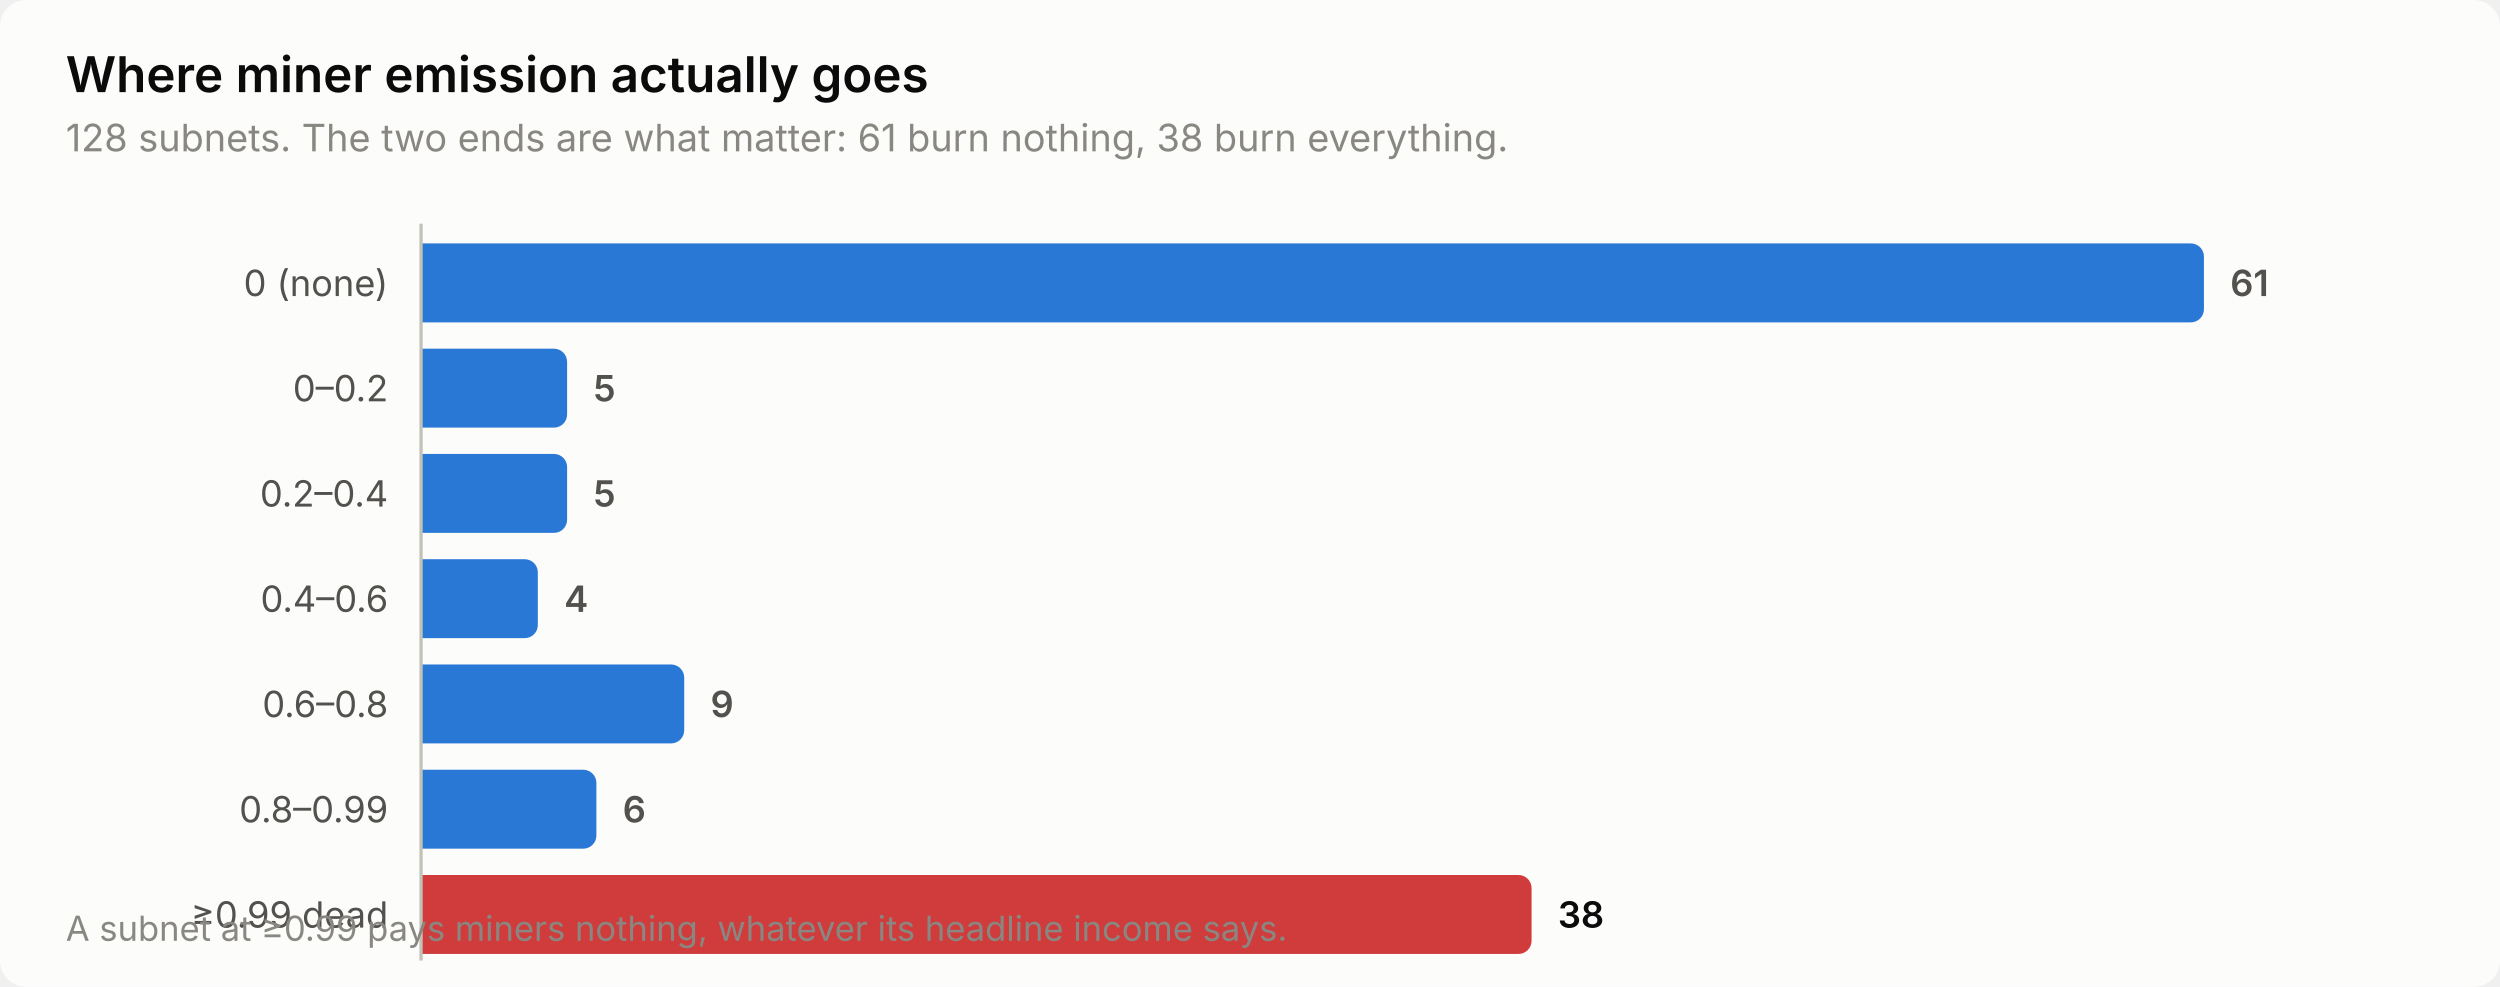
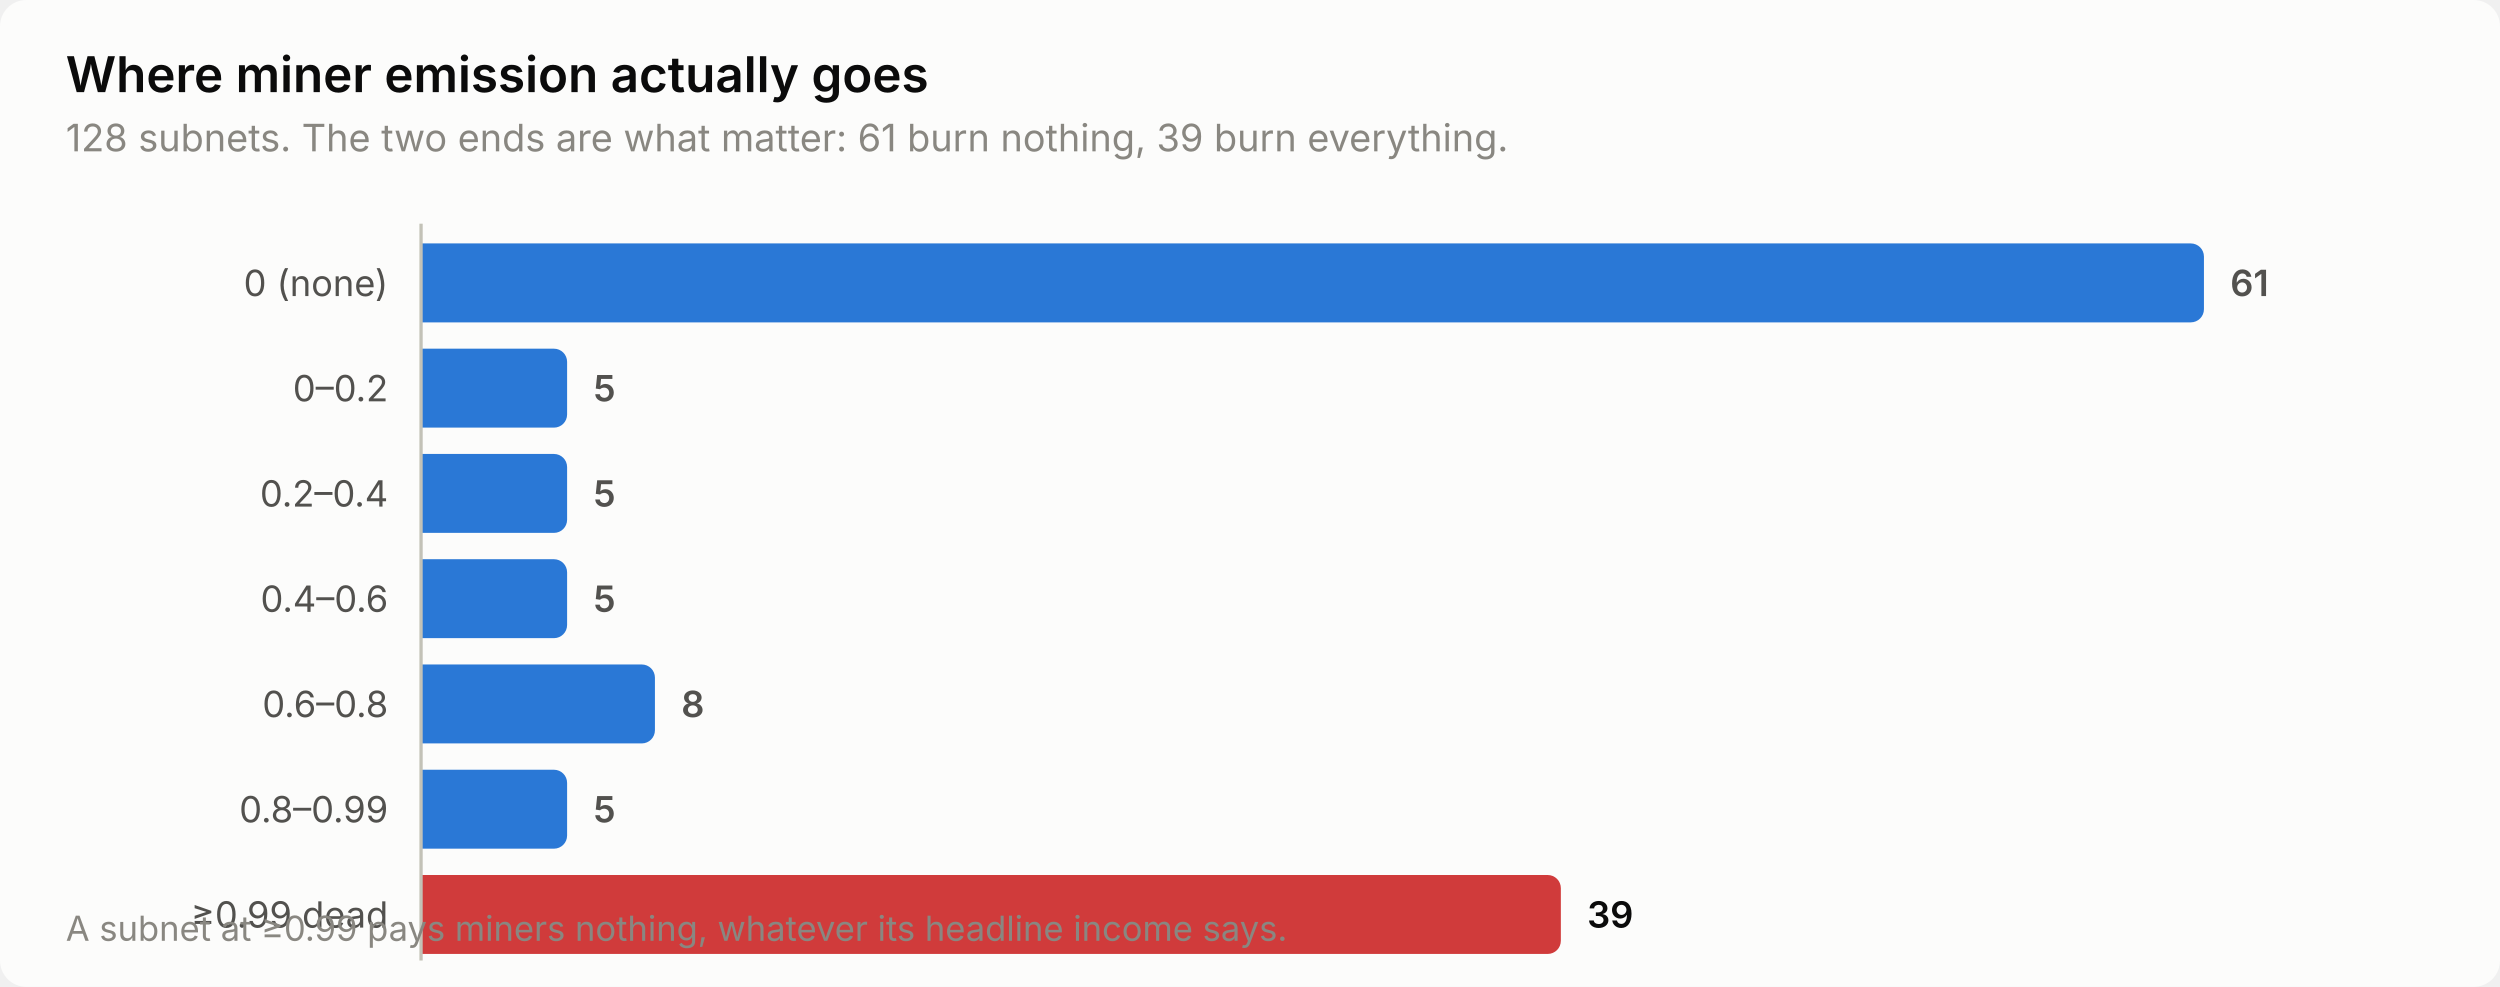
<svg xmlns="http://www.w3.org/2000/svg" width="760" height="300" viewBox="0 0 760 300" role="img" aria-label="Where miner emission actually goes">
  <style>
    text { font-family: system-ui, -apple-system, 'Segoe UI', sans-serif; }
    .t-title { font-size: 15px; font-weight: 600; }
    .t-sub { font-size: 11.5px; }
    .t-lab { font-size: 11px; }
    .t-val { font-size: 11px; font-weight: 600; font-variant-numeric: tabular-nums; }
    .t-tick { font-size: 10.5px; font-variant-numeric: tabular-nums; }

    .surface { fill: #fcfcfb; }
    .ink { fill: #0b0b0b; }
    .ink2 { fill: #52514e; }
    .muted { fill: #898781; }
    .grid { stroke: #e1e0d9; }
    .axis { stroke: #c3c2b7; }
    .accent { fill: #2a78d6; }
    .critical { fill: #d03b3b; }
    .deemph { fill: #d8d7d0; }

    @media (prefers-color-scheme: dark) {
      .surface { fill: #1a1a19; }
      .ink { fill: #ffffff; }
      .ink2 { fill: #c3c2b7; }
      .muted { fill: #898781; }
      .grid { stroke: #2c2c2a; }
      .axis { stroke: #383835; }
      .accent { fill: #3987e5; }
      .deemph { fill: #3a3a37; }
    }
</style>
  <rect class="surface" width="760" height="300" rx="8" />
  <text class="ink t-title" x="20" y="28">Where miner emission actually goes</text>
-   <text class="muted t-sub" x="20" y="46">128 subnets. The two ends are what matter: 61 burn nothing, 38 burn everything.</text>
+   <text class="muted t-sub" x="20" y="46">128 subnets. The two ends are what matter: 61 burn nothing, 39 burn everything.</text>
  <text class="ink2 t-lab" x="118" y="90" text-anchor="end">0 (none)</text>
  <path class="accent" d="M128.0,74.0 H666.0 a4.0,4.0 0 0 1 4.0,4.0 V94.0 a4.0,4.0 0 0 1 -4.0,4.0 H128.0 Z" />
  <text class="ink2 t-val" x="678.0" y="90">61</text>
  <text class="ink2 t-lab" x="118" y="122" text-anchor="end">0–0.2</text>
  <path class="accent" d="M128.0,106.0 H168.4 a4.0,4.0 0 0 1 4.0,4.0 V126.0 a4.0,4.0 0 0 1 -4.0,4.0 H128.0 Z" />
  <text class="ink2 t-val" x="180.4" y="122">5</text>
  <text class="ink2 t-lab" x="118" y="154" text-anchor="end">0.2–0.4</text>
  <path class="accent" d="M128.0,138.0 H168.4 a4.0,4.0 0 0 1 4.0,4.0 V158.0 a4.0,4.0 0 0 1 -4.0,4.0 H128.0 Z" />
  <text class="ink2 t-val" x="180.4" y="154">5</text>
  <text class="ink2 t-lab" x="118" y="186" text-anchor="end">0.4–0.6</text>
-   <path class="accent" d="M128.0,170.0 H159.5 a4.0,4.0 0 0 1 4.0,4.0 V190.0 a4.0,4.0 0 0 1 -4.0,4.0 H128.0 Z" />
-   <text class="ink2 t-val" x="171.5" y="186">4</text>
+   <path class="accent" d="M128.0,170.0 H168.4 a4.0,4.0 0 0 1 4.0,4.0 V190.0 a4.0,4.0 0 0 1 -4.0,4.0 H128.0 Z" />
+   <text class="ink2 t-val" x="180.4" y="186">5</text>
  <text class="ink2 t-lab" x="118" y="218" text-anchor="end">0.6–0.8</text>
-   <path class="accent" d="M128.0,202.0 H204.0 a4.0,4.0 0 0 1 4.0,4.0 V222.0 a4.0,4.0 0 0 1 -4.0,4.0 H128.0 Z" />
-   <text class="ink2 t-val" x="216.0" y="218">9</text>
+   <path class="accent" d="M128.0,202.0 H195.1 a4.0,4.0 0 0 1 4.0,4.0 V222.0 a4.0,4.0 0 0 1 -4.0,4.0 H128.0 Z" />
+   <text class="ink2 t-val" x="207.1" y="218">8</text>
  <text class="ink2 t-lab" x="118" y="250" text-anchor="end">0.8–0.99</text>
-   <path class="accent" d="M128.0,234.0 H177.3 a4.0,4.0 0 0 1 4.0,4.0 V254.0 a4.0,4.0 0 0 1 -4.0,4.0 H128.0 Z" />
-   <text class="ink2 t-val" x="189.3" y="250">6</text>
+   <path class="accent" d="M128.0,234.0 H168.4 a4.0,4.0 0 0 1 4.0,4.0 V254.0 a4.0,4.0 0 0 1 -4.0,4.0 H128.0 Z" />
+   <text class="ink2 t-val" x="180.4" y="250">5</text>
  <text class="ink2 t-lab" x="118" y="282" text-anchor="end">≥0.99 dead</text>
-   <path class="critical" d="M128.0,266.0 H461.6 a4.0,4.0 0 0 1 4.0,4.0 V286.0 a4.0,4.0 0 0 1 -4.0,4.0 H128.0 Z" />
-   <text class="ink t-val" x="473.6" y="282">38</text>
+   <path class="critical" d="M128.0,266.0 H470.5 a4.0,4.0 0 0 1 4.0,4.0 V286.0 a4.0,4.0 0 0 1 -4.0,4.0 H128.0 Z" />
+   <text class="ink t-val" x="482.5" y="282">39</text>
  <line class="axis" x1="128" y1="68" x2="128" y2="292" stroke-width="1" />
  <text class="muted t-tick" x="20" y="286">A subnet at ≥0.99 pays miners nothing, whatever its headline income says.</text>
</svg>
